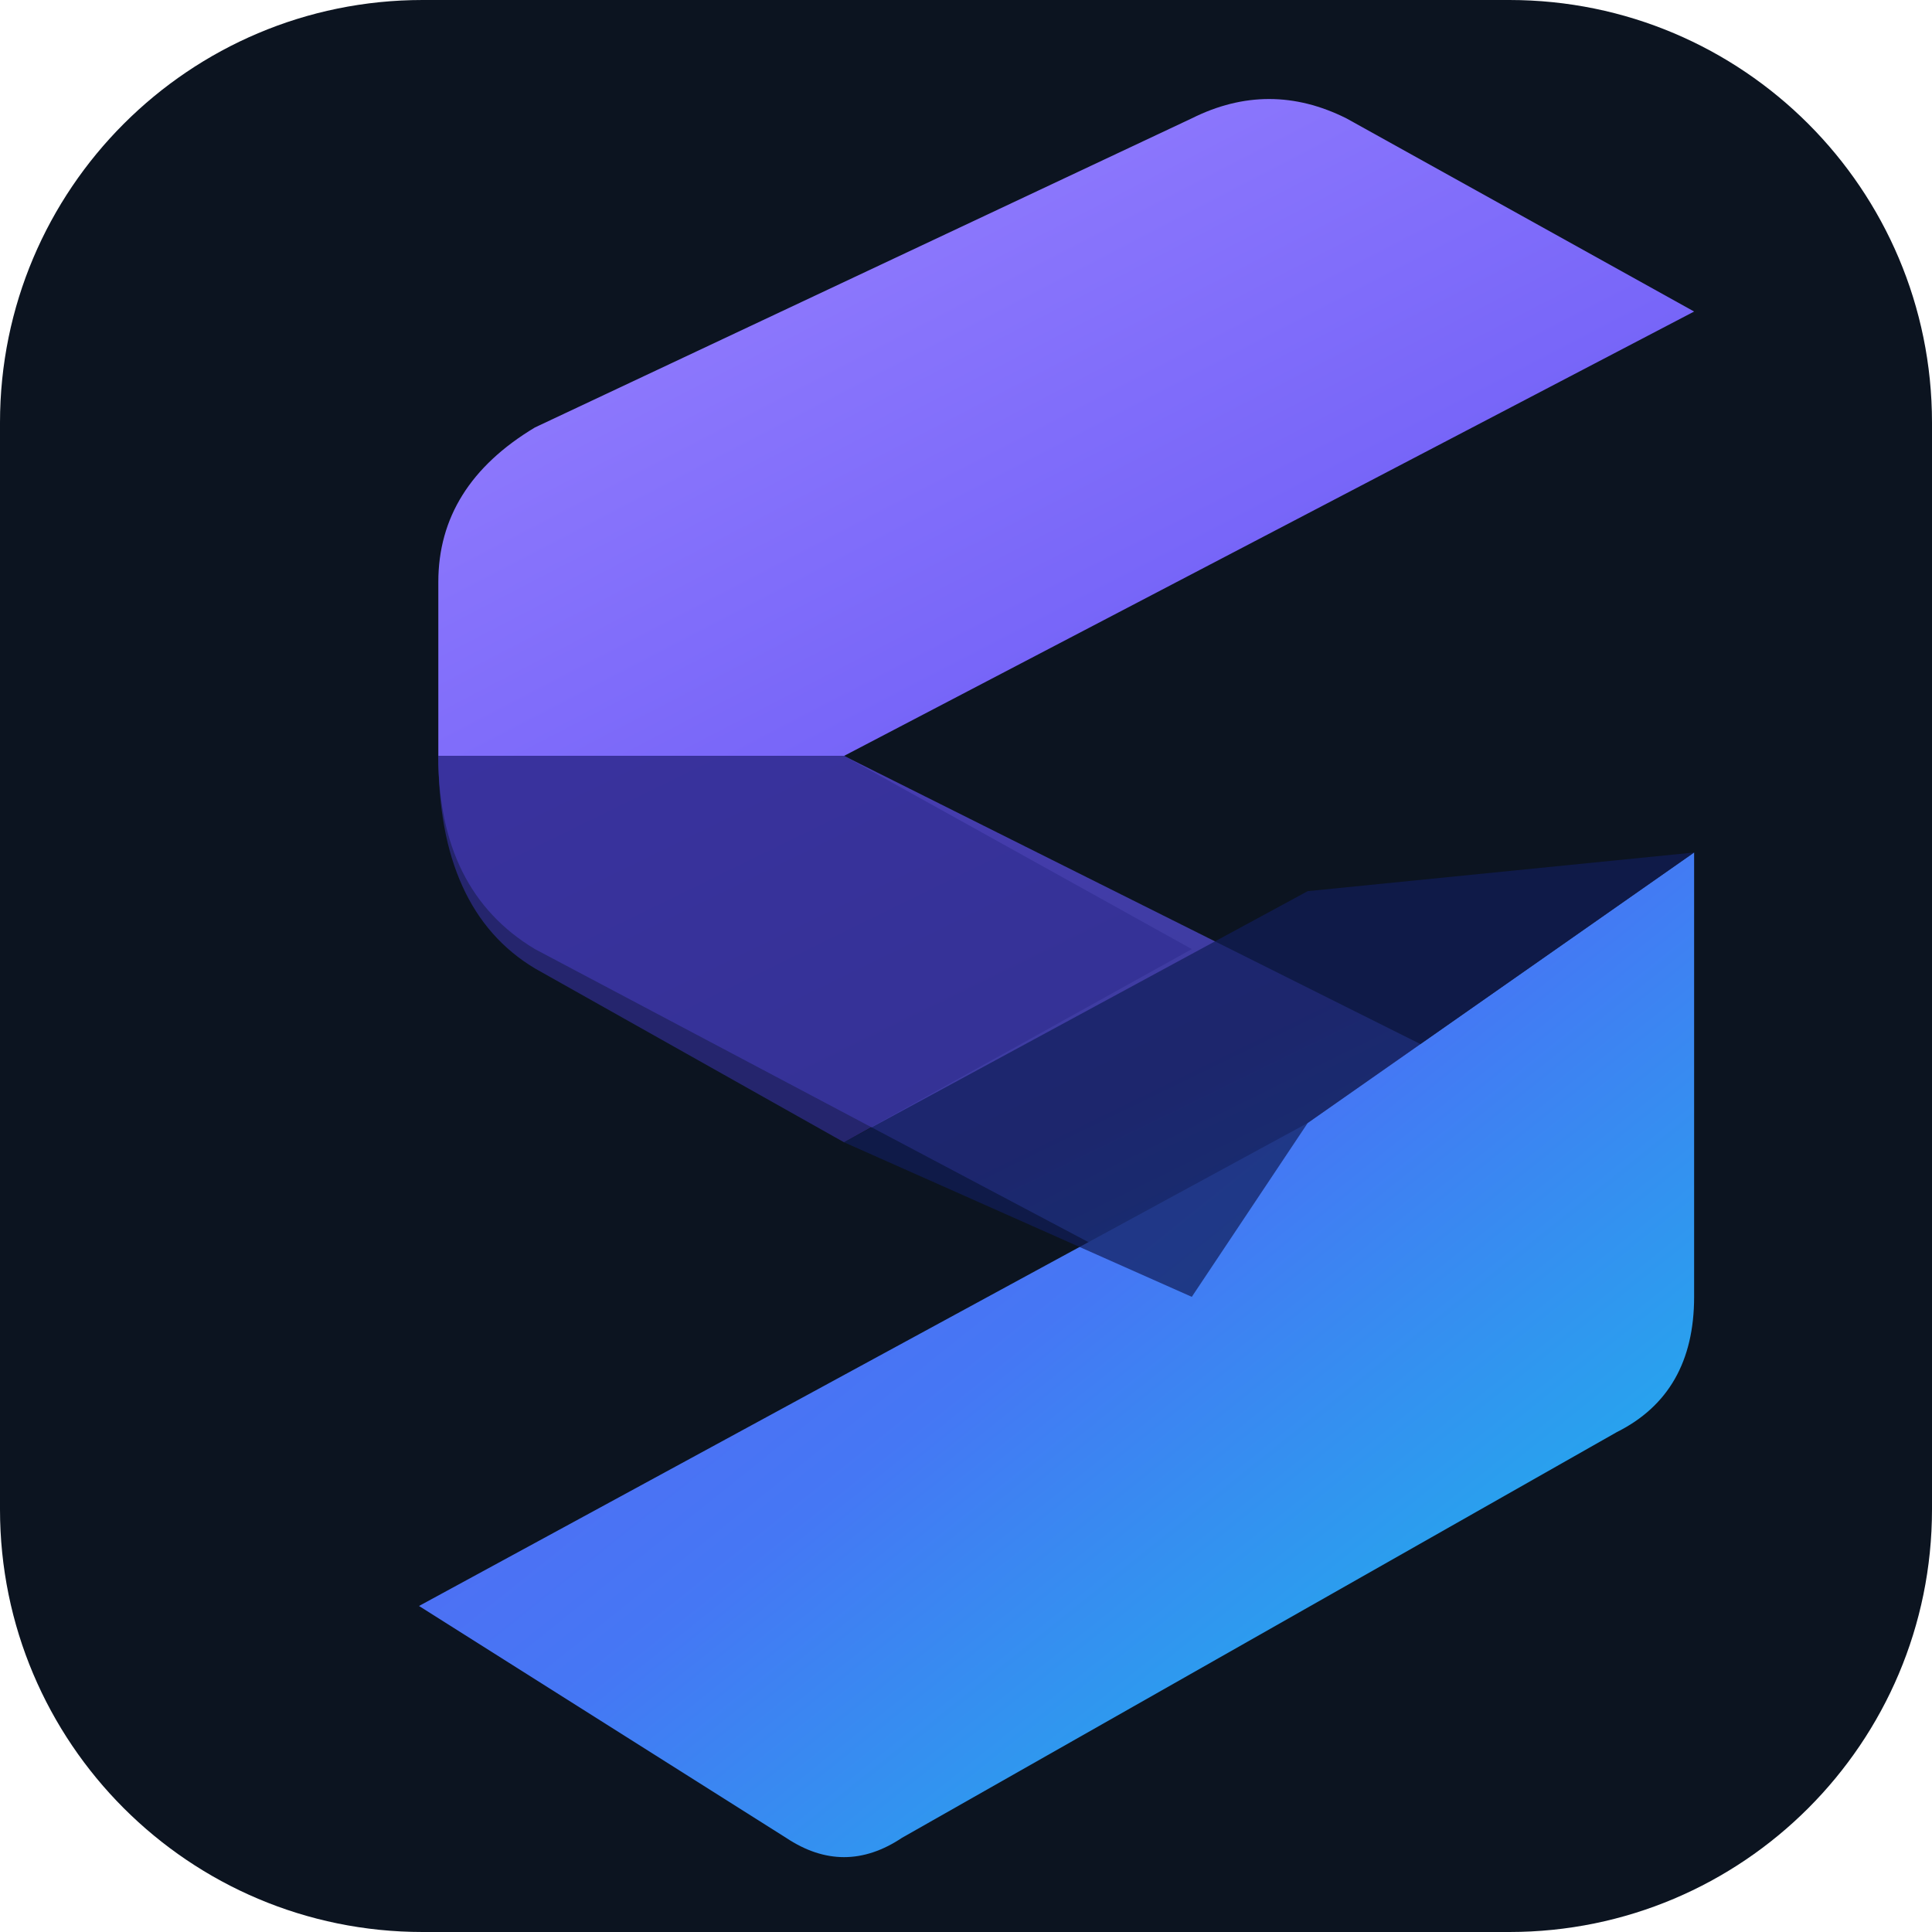
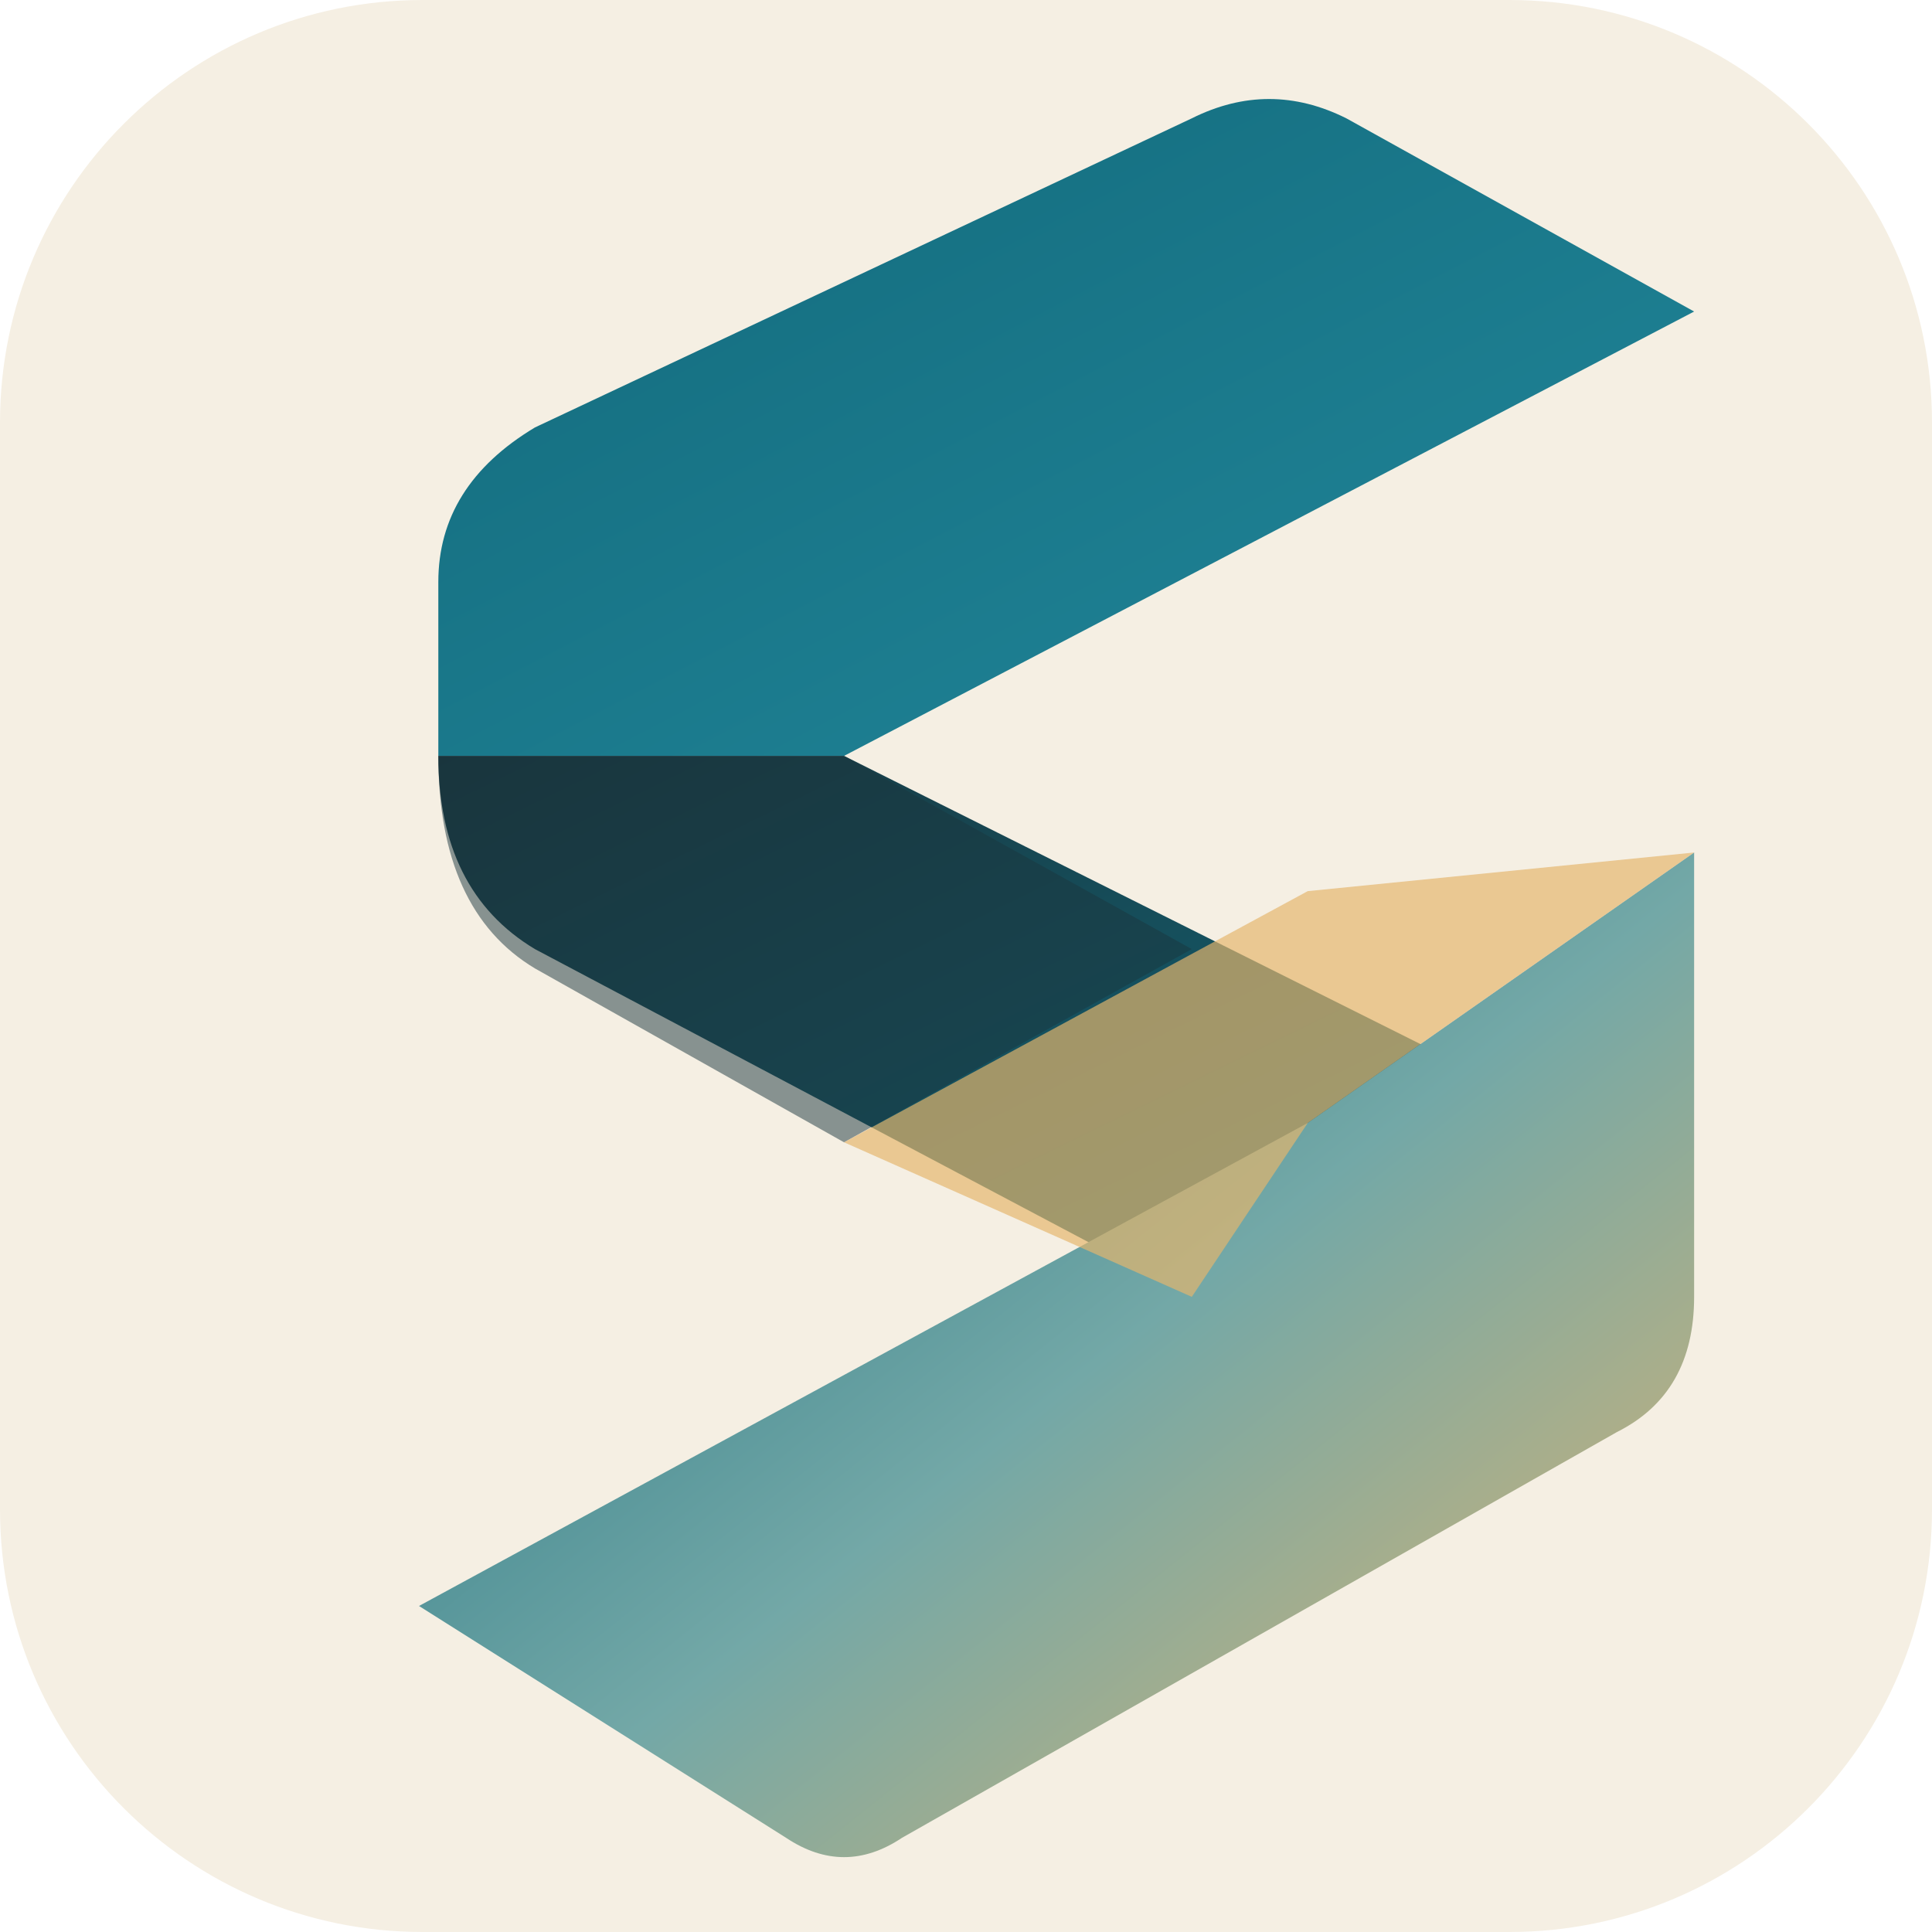
- <svg xmlns="http://www.w3.org/2000/svg" width="64" height="64" viewBox="0 0 64 64">
-   <rect width="64" height="64" rx="14" fill="#0C1420" />
+ <svg xmlns="http://www.w3.org/2000/svg" width="64" height="64" viewBox="0 0 64 64" role="img" aria-label="Sohjhro">
+   <rect width="64" height="64" rx="14" fill="#F5EFE3" />
  <g transform="translate(3 2) scale(.64)">
    <defs>
      <linearGradient id="upper" x1="0" y1="0" x2="1" y2="1">
-         <stop stop-color="#9C85FF" />
-         <stop offset="1" stop-color="#6455F5" />
+         <stop stop-color="#12697B" />
+         <stop offset="1" stop-color="#22889B" />
      </linearGradient>
      <linearGradient id="fold" x1="0" y1="0" x2="1" y2="1">
-         <stop stop-color="#4D3DBA" />
-         <stop offset=".62" stop-color="#3C3C9E" />
-         <stop offset="1" stop-color="#156DAD" />
+         <stop stop-color="#19353D" />
+         <stop offset="1" stop-color="#12697B" />
      </linearGradient>
      <linearGradient id="lower" x1="0" y1="0" x2="1" y2="1">
-         <stop stop-color="#675CF3" />
-         <stop offset=".48" stop-color="#4577F4" />
-         <stop offset="1" stop-color="#10C6E8" />
+         <stop stop-color="#12697B" />
+         <stop offset=".52" stop-color="#73A8A7" />
+         <stop offset="1" stop-color="#E4B56D" />
      </linearGradient>
    </defs>
    <path d="M18 27Q18 22 23 19L57 3Q61 1 65 3L83 13L39 36L18 36Z" fill="url(#upper)" />
    <path d="M18 36L39 36L75 54L57 64L23 46Q18 43 18 36Z" fill="url(#fold)" />
    <path d="M83 41L83 64Q83 69 79 71L42 92Q39 94 36 92L17 80L63 55Z" fill="url(#lower)" />
-     <path d="M18 36L39 36L57 46L39 56L23 47Q18 44 18 36Z" fill="#302E91" opacity=".68" />
-     <path d="M39 56L63 43L83 41L63 55L57 64Z" fill="#101C59" opacity=".7" />
+     <path d="M18 36L39 36L57 46L39 56L23 47Q18 44 18 36Z" fill="#19353D" opacity=".5" />
+     <path d="M39 56L63 43L83 41L63 55L57 64Z" fill="#E4B56D" opacity=".68" />
  </g>
</svg>
